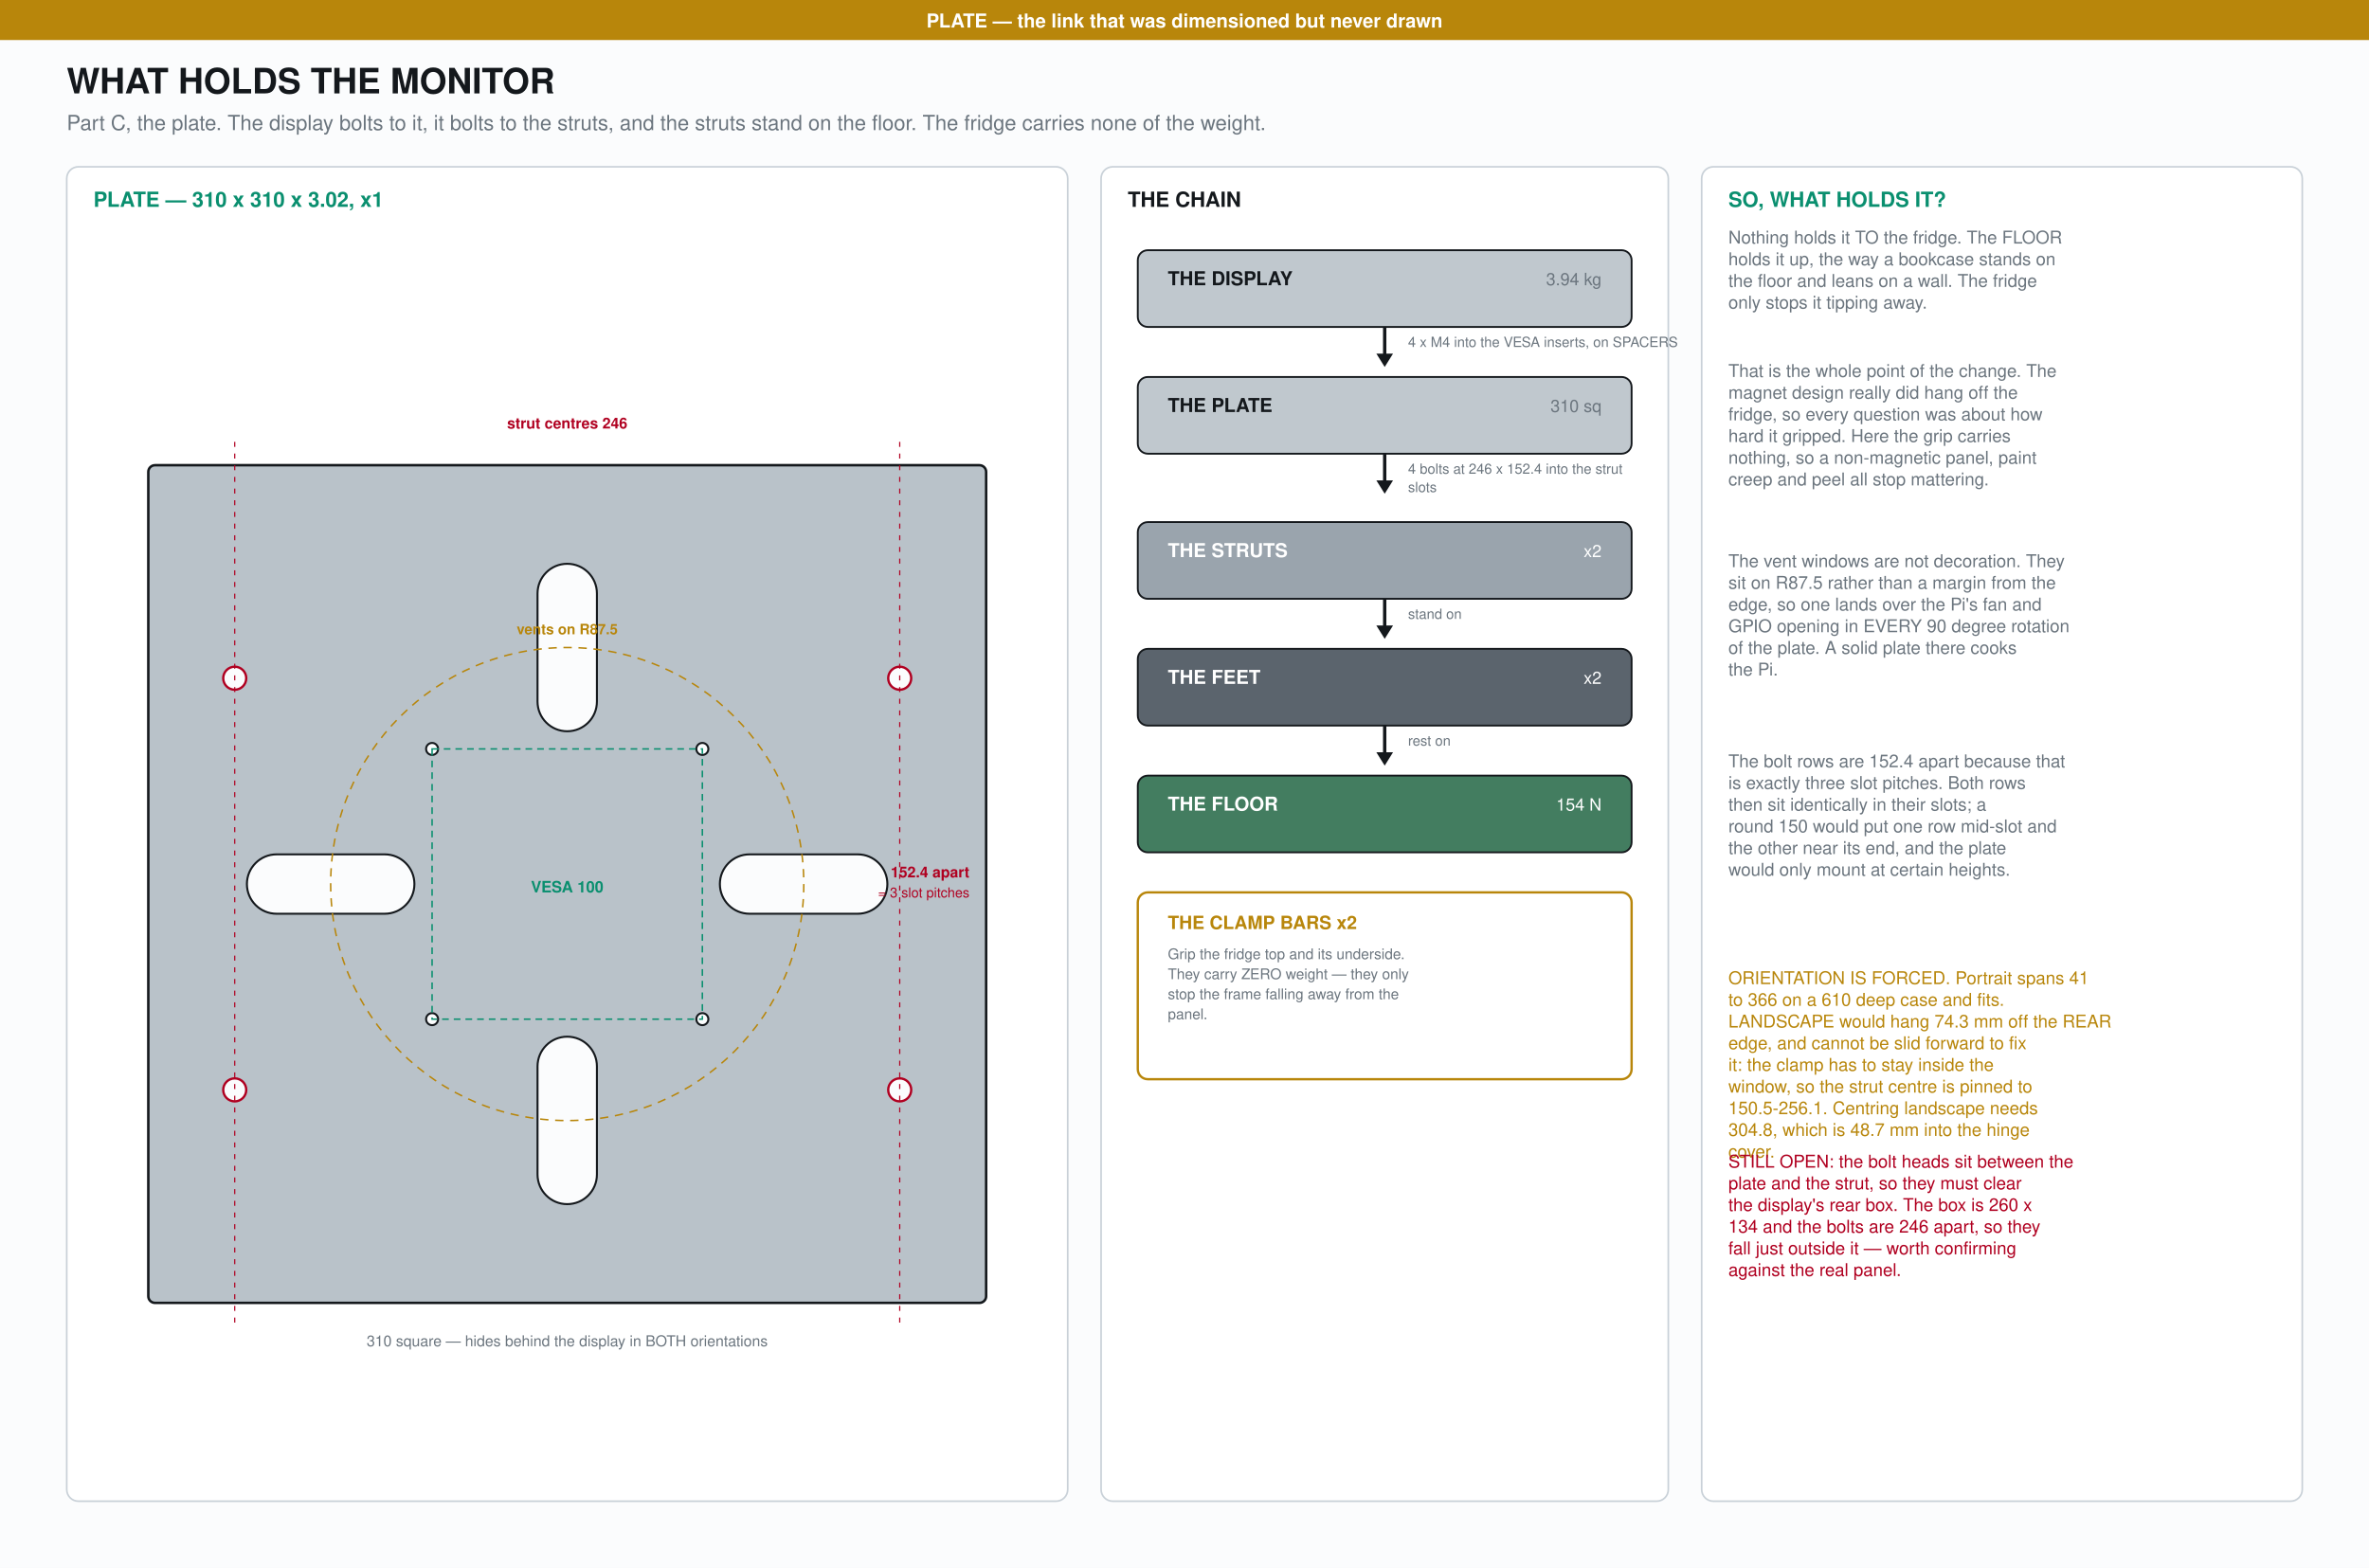
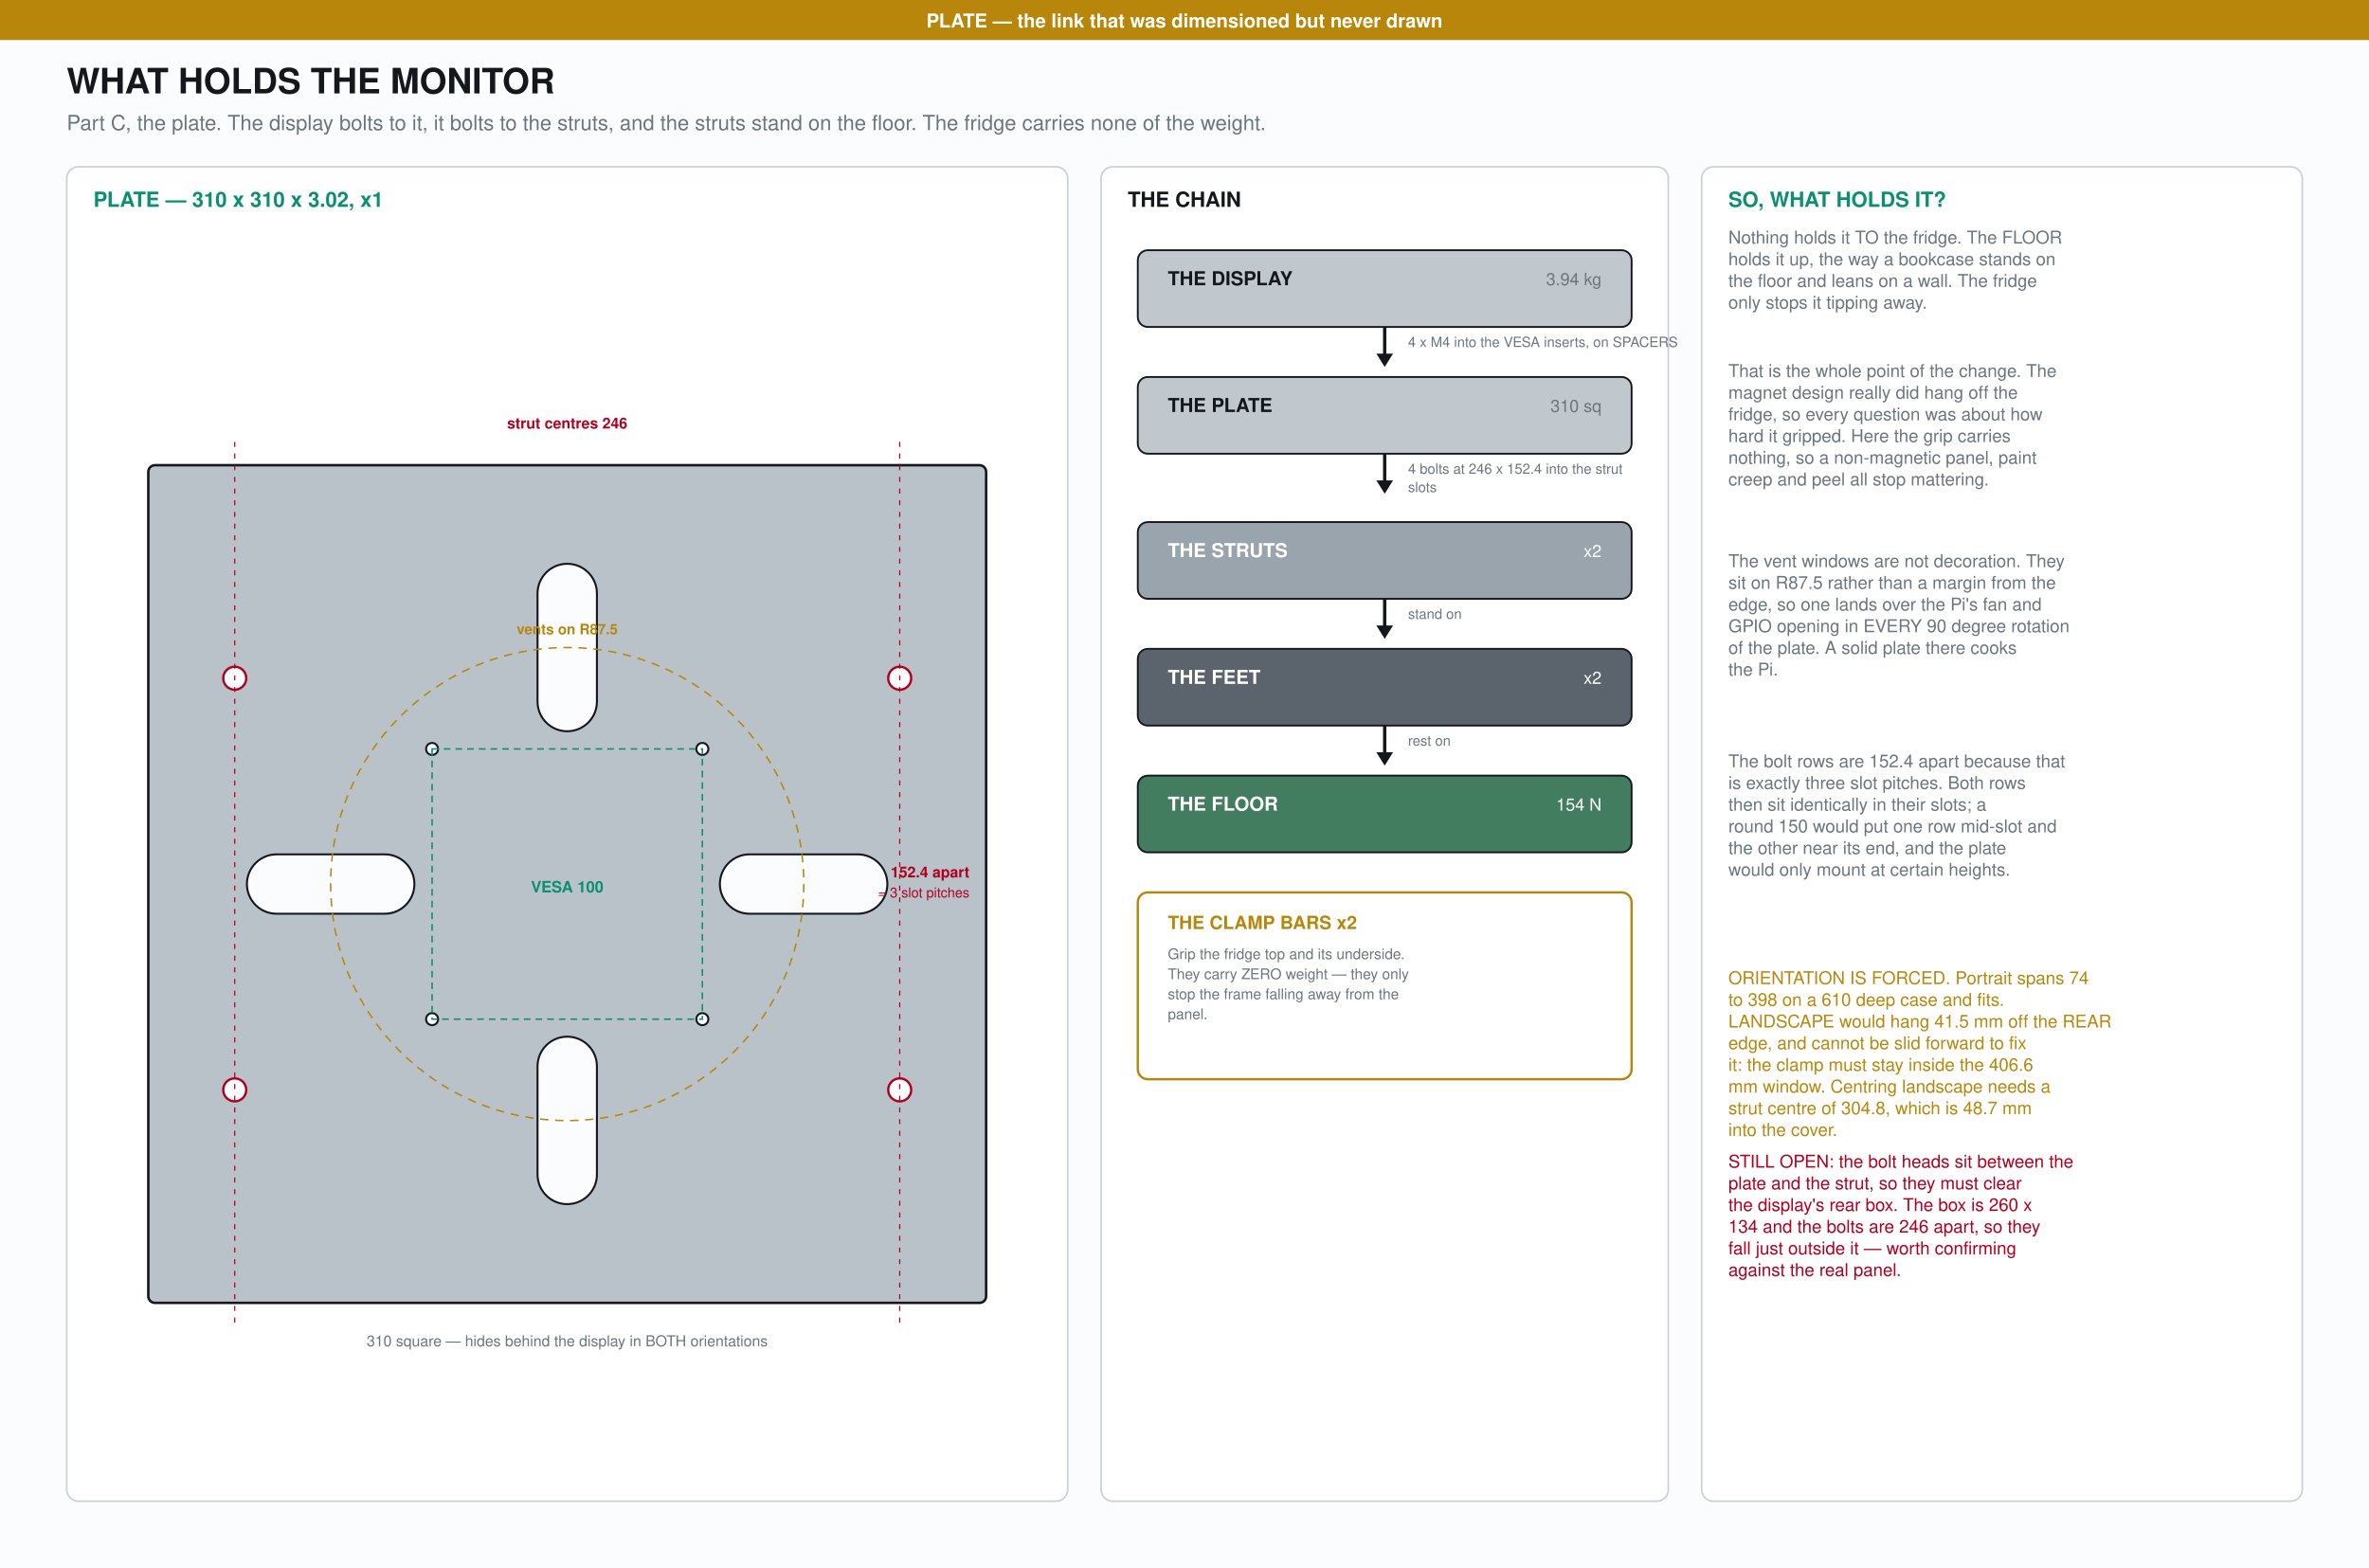
<svg xmlns="http://www.w3.org/2000/svg" width="1420" height="940" viewBox="0 0 1420 940">
  <rect width="1420" height="940" fill="#fbfcfd" />
  <rect width="1420" height="24" fill="#b8860b" />
  <text x="710.00" y="16.50" font-family="Helvetica,Arial,sans-serif" font-size="11.5" text-anchor="middle" fill="#fff" font-weight="bold">PLATE — the link that was dimensioned but never drawn</text>
  <text x="40.00" y="56.00" font-family="Helvetica,Arial,sans-serif" font-size="21" text-anchor="start" fill="#14181c" font-weight="bold">WHAT HOLDS THE MONITOR</text>
  <text x="40.00" y="78.00" font-family="Helvetica,Arial,sans-serif" font-size="12.5" text-anchor="start" fill="#6b757e" font-weight="normal">Part C, the plate. The display bolts to it, it bolts to the struts, and the struts stand on the floor. The fridge carries none of the weight.</text>
  <rect x="40.0" y="100.0" width="600.0" height="800.0" rx="7" fill="#fff" stroke="#c9d1d8" stroke-width="1" />
  <text x="56.00" y="124.00" font-family="Helvetica,Arial,sans-serif" font-size="12.5" text-anchor="start" fill="#0a8f6f" font-weight="bold">PLATE — 310 x 310 x 3.02, x1</text>
  <rect x="88.9" y="278.9" width="502.2" height="502.2" rx="4" fill="#b9c2c9" stroke="#14181c" stroke-width="1.5" />
  <rect x="431.5" y="512.2" width="100.4" height="35.6" rx="17.8" fill="#fbfcfd" stroke="#14181c" stroke-width="1.2" />
  <rect x="322.2" y="338.0" width="35.6" height="100.4" rx="17.8" fill="#fbfcfd" stroke="#14181c" stroke-width="1.2" />
  <rect x="148.0" y="512.2" width="100.4" height="35.6" rx="17.8" fill="#fbfcfd" stroke="#14181c" stroke-width="1.2" />
  <rect x="322.2" y="621.5" width="35.6" height="100.4" rx="17.8" fill="#fbfcfd" stroke="#14181c" stroke-width="1.2" />
  <circle cx="340.0" cy="530.0" r="141.8" fill="none" stroke="#b8860b" stroke-width="0.9" stroke-dasharray="5 4" />
  <text x="340.00" y="380.25" font-family="Helvetica,Arial,sans-serif" font-size="8.6" text-anchor="middle" fill="#b8860b" font-weight="bold">vents on R87.5</text>
  <circle cx="259.0" cy="449.0" r="3.6" fill="#fbfcfd" stroke="#14181c" stroke-width="1.2" />
  <circle cx="259.0" cy="611.0" r="3.6" fill="#fbfcfd" stroke="#14181c" stroke-width="1.2" />
  <circle cx="421.0" cy="449.0" r="3.6" fill="#fbfcfd" stroke="#14181c" stroke-width="1.2" />
  <circle cx="421.0" cy="611.0" r="3.6" fill="#fbfcfd" stroke="#14181c" stroke-width="1.2" />
  <rect x="259.0" y="449.0" width="162.0" height="162.0" fill="none" stroke="#0a8f6f" stroke-width="0.9" stroke-dasharray="4 3" />
  <text x="340.00" y="535.00" font-family="Helvetica,Arial,sans-serif" font-size="9.4" text-anchor="middle" fill="#0a8f6f" font-weight="bold">VESA 100</text>
  <circle cx="140.7" cy="406.6" r="6.9" fill="#fbfcfd" stroke="#b00020" stroke-width="1.4" />
  <circle cx="140.7" cy="653.4" r="6.9" fill="#fbfcfd" stroke="#b00020" stroke-width="1.4" />
  <circle cx="539.3" cy="406.6" r="6.9" fill="#fbfcfd" stroke="#b00020" stroke-width="1.4" />
  <circle cx="539.3" cy="653.4" r="6.9" fill="#fbfcfd" stroke="#b00020" stroke-width="1.4" />
  <line x1="140.7" y1="264.9" x2="140.7" y2="795.1" stroke="#b00020" stroke-width="0.7" stroke-dasharray="3 4" />
  <line x1="539.3" y1="264.9" x2="539.3" y2="795.1" stroke="#b00020" stroke-width="0.7" stroke-dasharray="3 4" />
  <text x="340.00" y="256.90" font-family="Helvetica,Arial,sans-serif" font-size="9.0" text-anchor="middle" fill="#b00020" font-weight="bold">strut centres 246</text>
  <text x="581.10" y="526.00" font-family="Helvetica,Arial,sans-serif" font-size="9.0" text-anchor="end" fill="#b00020" font-weight="bold">152.4 apart</text>
  <text x="581.10" y="538.00" font-family="Helvetica,Arial,sans-serif" font-size="8.2" text-anchor="end" fill="#b00020" font-weight="normal">= 3 slot pitches</text>
  <text x="340.00" y="807.10" font-family="Helvetica,Arial,sans-serif" font-size="9.0" text-anchor="middle" fill="#6b757e" font-weight="normal">310 square — hides behind the display in BOTH orientations</text>
  <rect x="660.0" y="100.0" width="340.0" height="800.0" rx="7" fill="#fff" stroke="#c9d1d8" stroke-width="1" />
  <text x="676.00" y="124.00" font-family="Helvetica,Arial,sans-serif" font-size="12.5" text-anchor="start" fill="#14181c" font-weight="bold">THE CHAIN</text>
  <rect x="682" y="150.0" width="296" height="46" rx="6" fill="#b9c2c9" fill-opacity="0.9" stroke="#14181c" stroke-width="1.1" />
  <text x="700.00" y="171.00" font-family="Helvetica,Arial,sans-serif" font-size="11.5" text-anchor="start" fill="#14181c" font-weight="bold">THE DISPLAY</text>
  <text x="960.00" y="171.00" font-family="Helvetica,Arial,sans-serif" font-size="10.2" text-anchor="end" fill="#6b757e" font-weight="normal">3.94 kg</text>
  <line x1="830" y1="196.0" x2="830" y2="218.0" stroke="#14181c" stroke-width="2" />
  <path d="M825 212.0 L830 220.0 L835 212.0" fill="#14181c" />
  <text x="844.00" y="208.00" font-family="Helvetica,Arial,sans-serif" font-size="8.4" text-anchor="start" fill="#6b757e" font-weight="normal">4 x M4 into the VESA inserts, on SPACERS</text>
  <rect x="682" y="226.0" width="296" height="46" rx="6" fill="#b9c2c9" fill-opacity="0.9" stroke="#14181c" stroke-width="1.1" />
  <text x="700.00" y="247.00" font-family="Helvetica,Arial,sans-serif" font-size="11.5" text-anchor="start" fill="#14181c" font-weight="bold">THE PLATE</text>
  <text x="960.00" y="247.00" font-family="Helvetica,Arial,sans-serif" font-size="10.2" text-anchor="end" fill="#6b757e" font-weight="normal">310 sq</text>
  <line x1="830" y1="272.0" x2="830" y2="294.0" stroke="#14181c" stroke-width="2" />
  <path d="M825 288.0 L830 296.0 L835 288.0" fill="#14181c" />
  <text x="844.00" y="284.00" font-family="Helvetica,Arial,sans-serif" font-size="8.4" text-anchor="start" fill="#6b757e" font-weight="normal">4 bolts at 246 x 152.4 into the strut</text>
  <text x="844.00" y="295.00" font-family="Helvetica,Arial,sans-serif" font-size="8.4" text-anchor="start" fill="#6b757e" font-weight="normal">slots</text>
  <rect x="682" y="313.0" width="296" height="46" rx="6" fill="#8f9aa4" fill-opacity="0.9" stroke="#14181c" stroke-width="1.1" />
  <text x="700.00" y="334.00" font-family="Helvetica,Arial,sans-serif" font-size="11.5" text-anchor="start" fill="#fff" font-weight="bold">THE STRUTS</text>
  <text x="960.00" y="334.00" font-family="Helvetica,Arial,sans-serif" font-size="10.2" text-anchor="end" fill="#fff" font-weight="normal">x2</text>
  <line x1="830" y1="359.0" x2="830" y2="381.0" stroke="#14181c" stroke-width="2" />
  <path d="M825 375.0 L830 383.0 L835 375.0" fill="#14181c" />
  <text x="844.00" y="371.00" font-family="Helvetica,Arial,sans-serif" font-size="8.4" text-anchor="start" fill="#6b757e" font-weight="normal">stand on</text>
  <rect x="682" y="389.0" width="296" height="46" rx="6" fill="#4a545e" fill-opacity="0.9" stroke="#14181c" stroke-width="1.1" />
  <text x="700.00" y="410.00" font-family="Helvetica,Arial,sans-serif" font-size="11.5" text-anchor="start" fill="#fff" font-weight="bold">THE FEET</text>
  <text x="960.00" y="410.00" font-family="Helvetica,Arial,sans-serif" font-size="10.2" text-anchor="end" fill="#fff" font-weight="normal">x2</text>
  <line x1="830" y1="435.0" x2="830" y2="457.0" stroke="#14181c" stroke-width="2" />
  <path d="M825 451.0 L830 459.0 L835 451.0" fill="#14181c" />
  <text x="844.00" y="447.00" font-family="Helvetica,Arial,sans-serif" font-size="8.4" text-anchor="start" fill="#6b757e" font-weight="normal">rest on</text>
  <rect x="682" y="465.0" width="296" height="46" rx="6" fill="#2f6f4f" fill-opacity="0.9" stroke="#14181c" stroke-width="1.1" />
  <text x="700.00" y="486.00" font-family="Helvetica,Arial,sans-serif" font-size="11.5" text-anchor="start" fill="#fff" font-weight="bold">THE FLOOR</text>
  <text x="960.00" y="486.00" font-family="Helvetica,Arial,sans-serif" font-size="10.2" text-anchor="end" fill="#fff" font-weight="normal">154 N</text>
  <rect x="682" y="535.0" width="296" height="112" rx="6" fill="#fff" stroke="#b8860b" stroke-width="1.4" />
  <text x="700.00" y="557.00" font-family="Helvetica,Arial,sans-serif" font-size="11" text-anchor="start" fill="#b8860b" font-weight="bold">THE CLAMP BARS x2</text>
  <text x="700.00" y="575.00" font-family="Helvetica,Arial,sans-serif" font-size="8.8" text-anchor="start" fill="#6b757e" font-weight="normal">Grip the fridge top and its underside.</text>
  <text x="700.00" y="587.00" font-family="Helvetica,Arial,sans-serif" font-size="8.8" text-anchor="start" fill="#6b757e" font-weight="normal">They carry ZERO weight — they only</text>
  <text x="700.00" y="599.00" font-family="Helvetica,Arial,sans-serif" font-size="8.8" text-anchor="start" fill="#6b757e" font-weight="normal">stop the frame falling away from the</text>
  <text x="700.00" y="611.00" font-family="Helvetica,Arial,sans-serif" font-size="8.8" text-anchor="start" fill="#6b757e" font-weight="normal">panel.</text>
  <rect x="1020.0" y="100.0" width="360.0" height="800.0" rx="7" fill="#fff" stroke="#c9d1d8" stroke-width="1" />
  <text x="1036.00" y="124.00" font-family="Helvetica,Arial,sans-serif" font-size="12.5" text-anchor="start" fill="#0a8f6f" font-weight="bold">SO, WHAT HOLDS IT?</text>
  <text x="1036.00" y="146.00" font-family="Helvetica,Arial,sans-serif" font-size="10.6" text-anchor="start" fill="#6b757e" font-weight="normal">Nothing holds it TO the fridge. The FLOOR</text>
  <text x="1036.00" y="159.00" font-family="Helvetica,Arial,sans-serif" font-size="10.6" text-anchor="start" fill="#6b757e" font-weight="normal">holds it up, the way a bookcase stands on</text>
  <text x="1036.00" y="172.00" font-family="Helvetica,Arial,sans-serif" font-size="10.6" text-anchor="start" fill="#6b757e" font-weight="normal">the floor and leans on a wall. The fridge</text>
  <text x="1036.00" y="185.00" font-family="Helvetica,Arial,sans-serif" font-size="10.6" text-anchor="start" fill="#6b757e" font-weight="normal">only stops it tipping away.</text>
  <text x="1036.00" y="226.00" font-family="Helvetica,Arial,sans-serif" font-size="10.6" text-anchor="start" fill="#6b757e" font-weight="normal">That is the whole point of the change. The</text>
  <text x="1036.00" y="239.00" font-family="Helvetica,Arial,sans-serif" font-size="10.6" text-anchor="start" fill="#6b757e" font-weight="normal">magnet design really did hang off the</text>
  <text x="1036.00" y="252.00" font-family="Helvetica,Arial,sans-serif" font-size="10.6" text-anchor="start" fill="#6b757e" font-weight="normal">fridge, so every question was about how</text>
  <text x="1036.00" y="265.00" font-family="Helvetica,Arial,sans-serif" font-size="10.6" text-anchor="start" fill="#6b757e" font-weight="normal">hard it gripped. Here the grip carries</text>
  <text x="1036.00" y="278.00" font-family="Helvetica,Arial,sans-serif" font-size="10.6" text-anchor="start" fill="#6b757e" font-weight="normal">nothing, so a non-magnetic panel, paint</text>
  <text x="1036.00" y="291.00" font-family="Helvetica,Arial,sans-serif" font-size="10.6" text-anchor="start" fill="#6b757e" font-weight="normal">creep and peel all stop mattering.</text>
  <text x="1036.00" y="340.00" font-family="Helvetica,Arial,sans-serif" font-size="10.6" text-anchor="start" fill="#6b757e" font-weight="normal">The vent windows are not decoration. They</text>
  <text x="1036.00" y="353.00" font-family="Helvetica,Arial,sans-serif" font-size="10.6" text-anchor="start" fill="#6b757e" font-weight="normal">sit on R87.5 rather than a margin from the</text>
  <text x="1036.00" y="366.00" font-family="Helvetica,Arial,sans-serif" font-size="10.6" text-anchor="start" fill="#6b757e" font-weight="normal">edge, so one lands over the Pi's fan and</text>
  <text x="1036.00" y="379.00" font-family="Helvetica,Arial,sans-serif" font-size="10.6" text-anchor="start" fill="#6b757e" font-weight="normal">GPIO opening in EVERY 90 degree rotation</text>
  <text x="1036.00" y="392.00" font-family="Helvetica,Arial,sans-serif" font-size="10.6" text-anchor="start" fill="#6b757e" font-weight="normal">of the plate. A solid plate there cooks</text>
  <text x="1036.00" y="405.00" font-family="Helvetica,Arial,sans-serif" font-size="10.6" text-anchor="start" fill="#6b757e" font-weight="normal">the Pi.</text>
  <text x="1036.00" y="460.00" font-family="Helvetica,Arial,sans-serif" font-size="10.6" text-anchor="start" fill="#6b757e" font-weight="normal">The bolt rows are 152.4 apart because that</text>
  <text x="1036.00" y="473.00" font-family="Helvetica,Arial,sans-serif" font-size="10.6" text-anchor="start" fill="#6b757e" font-weight="normal">is exactly three slot pitches. Both rows</text>
  <text x="1036.00" y="486.00" font-family="Helvetica,Arial,sans-serif" font-size="10.6" text-anchor="start" fill="#6b757e" font-weight="normal">then sit identically in their slots; a</text>
  <text x="1036.00" y="499.00" font-family="Helvetica,Arial,sans-serif" font-size="10.6" text-anchor="start" fill="#6b757e" font-weight="normal">round 150 would put one row mid-slot and</text>
  <text x="1036.00" y="512.00" font-family="Helvetica,Arial,sans-serif" font-size="10.6" text-anchor="start" fill="#6b757e" font-weight="normal">the other near its end, and the plate</text>
  <text x="1036.00" y="525.00" font-family="Helvetica,Arial,sans-serif" font-size="10.6" text-anchor="start" fill="#6b757e" font-weight="normal">would only mount at certain heights.</text>
-   <text x="1036.00" y="590.00" font-family="Helvetica,Arial,sans-serif" font-size="10.6" text-anchor="start" fill="#b8860b" font-weight="normal">ORIENTATION IS FORCED. Portrait spans 41</text>
-   <text x="1036.00" y="603.00" font-family="Helvetica,Arial,sans-serif" font-size="10.6" text-anchor="start" fill="#b8860b" font-weight="normal">to 366 on a 610 deep case and fits.</text>
-   <text x="1036.00" y="616.00" font-family="Helvetica,Arial,sans-serif" font-size="10.6" text-anchor="start" fill="#b8860b" font-weight="normal">LANDSCAPE would hang 74.3 mm off the REAR</text>
+   <text x="1036.00" y="590.00" font-family="Helvetica,Arial,sans-serif" font-size="10.6" text-anchor="start" fill="#b8860b" font-weight="normal">ORIENTATION IS FORCED. Portrait spans 74</text>
+   <text x="1036.00" y="603.00" font-family="Helvetica,Arial,sans-serif" font-size="10.6" text-anchor="start" fill="#b8860b" font-weight="normal">to 398 on a 610 deep case and fits.</text>
+   <text x="1036.00" y="616.00" font-family="Helvetica,Arial,sans-serif" font-size="10.6" text-anchor="start" fill="#b8860b" font-weight="normal">LANDSCAPE would hang 41.5 mm off the REAR</text>
  <text x="1036.00" y="629.00" font-family="Helvetica,Arial,sans-serif" font-size="10.6" text-anchor="start" fill="#b8860b" font-weight="normal">edge, and cannot be slid forward to fix</text>
-   <text x="1036.00" y="642.00" font-family="Helvetica,Arial,sans-serif" font-size="10.6" text-anchor="start" fill="#b8860b" font-weight="normal">it: the clamp has to stay inside the</text>
-   <text x="1036.00" y="655.00" font-family="Helvetica,Arial,sans-serif" font-size="10.6" text-anchor="start" fill="#b8860b" font-weight="normal">window, so the strut centre is pinned to</text>
-   <text x="1036.00" y="668.00" font-family="Helvetica,Arial,sans-serif" font-size="10.6" text-anchor="start" fill="#b8860b" font-weight="normal">150.5-256.1. Centring landscape needs</text>
-   <text x="1036.00" y="681.00" font-family="Helvetica,Arial,sans-serif" font-size="10.6" text-anchor="start" fill="#b8860b" font-weight="normal">304.8, which is 48.7 mm into the hinge</text>
-   <text x="1036.00" y="694.00" font-family="Helvetica,Arial,sans-serif" font-size="10.6" text-anchor="start" fill="#b8860b" font-weight="normal">cover.</text>
+   <text x="1036.00" y="642.00" font-family="Helvetica,Arial,sans-serif" font-size="10.6" text-anchor="start" fill="#b8860b" font-weight="normal">it: the clamp must stay inside the 406.6</text>
+   <text x="1036.00" y="655.00" font-family="Helvetica,Arial,sans-serif" font-size="10.6" text-anchor="start" fill="#b8860b" font-weight="normal">mm window. Centring landscape needs a</text>
+   <text x="1036.00" y="668.00" font-family="Helvetica,Arial,sans-serif" font-size="10.6" text-anchor="start" fill="#b8860b" font-weight="normal">strut centre of 304.8, which is 48.7 mm</text>
+   <text x="1036.00" y="681.00" font-family="Helvetica,Arial,sans-serif" font-size="10.6" text-anchor="start" fill="#b8860b" font-weight="normal">into the cover.</text>
  <text x="1036.00" y="700.00" font-family="Helvetica,Arial,sans-serif" font-size="10.6" text-anchor="start" fill="#b00020" font-weight="normal">STILL OPEN: the bolt heads sit between the</text>
  <text x="1036.00" y="713.00" font-family="Helvetica,Arial,sans-serif" font-size="10.6" text-anchor="start" fill="#b00020" font-weight="normal">plate and the strut, so they must clear</text>
  <text x="1036.00" y="726.00" font-family="Helvetica,Arial,sans-serif" font-size="10.6" text-anchor="start" fill="#b00020" font-weight="normal">the display's rear box. The box is 260 x</text>
  <text x="1036.00" y="739.00" font-family="Helvetica,Arial,sans-serif" font-size="10.6" text-anchor="start" fill="#b00020" font-weight="normal">134 and the bolts are 246 apart, so they</text>
  <text x="1036.00" y="752.00" font-family="Helvetica,Arial,sans-serif" font-size="10.6" text-anchor="start" fill="#b00020" font-weight="normal">fall just outside it — worth confirming</text>
  <text x="1036.00" y="765.00" font-family="Helvetica,Arial,sans-serif" font-size="10.6" text-anchor="start" fill="#b00020" font-weight="normal">against the real panel.</text>
</svg>
